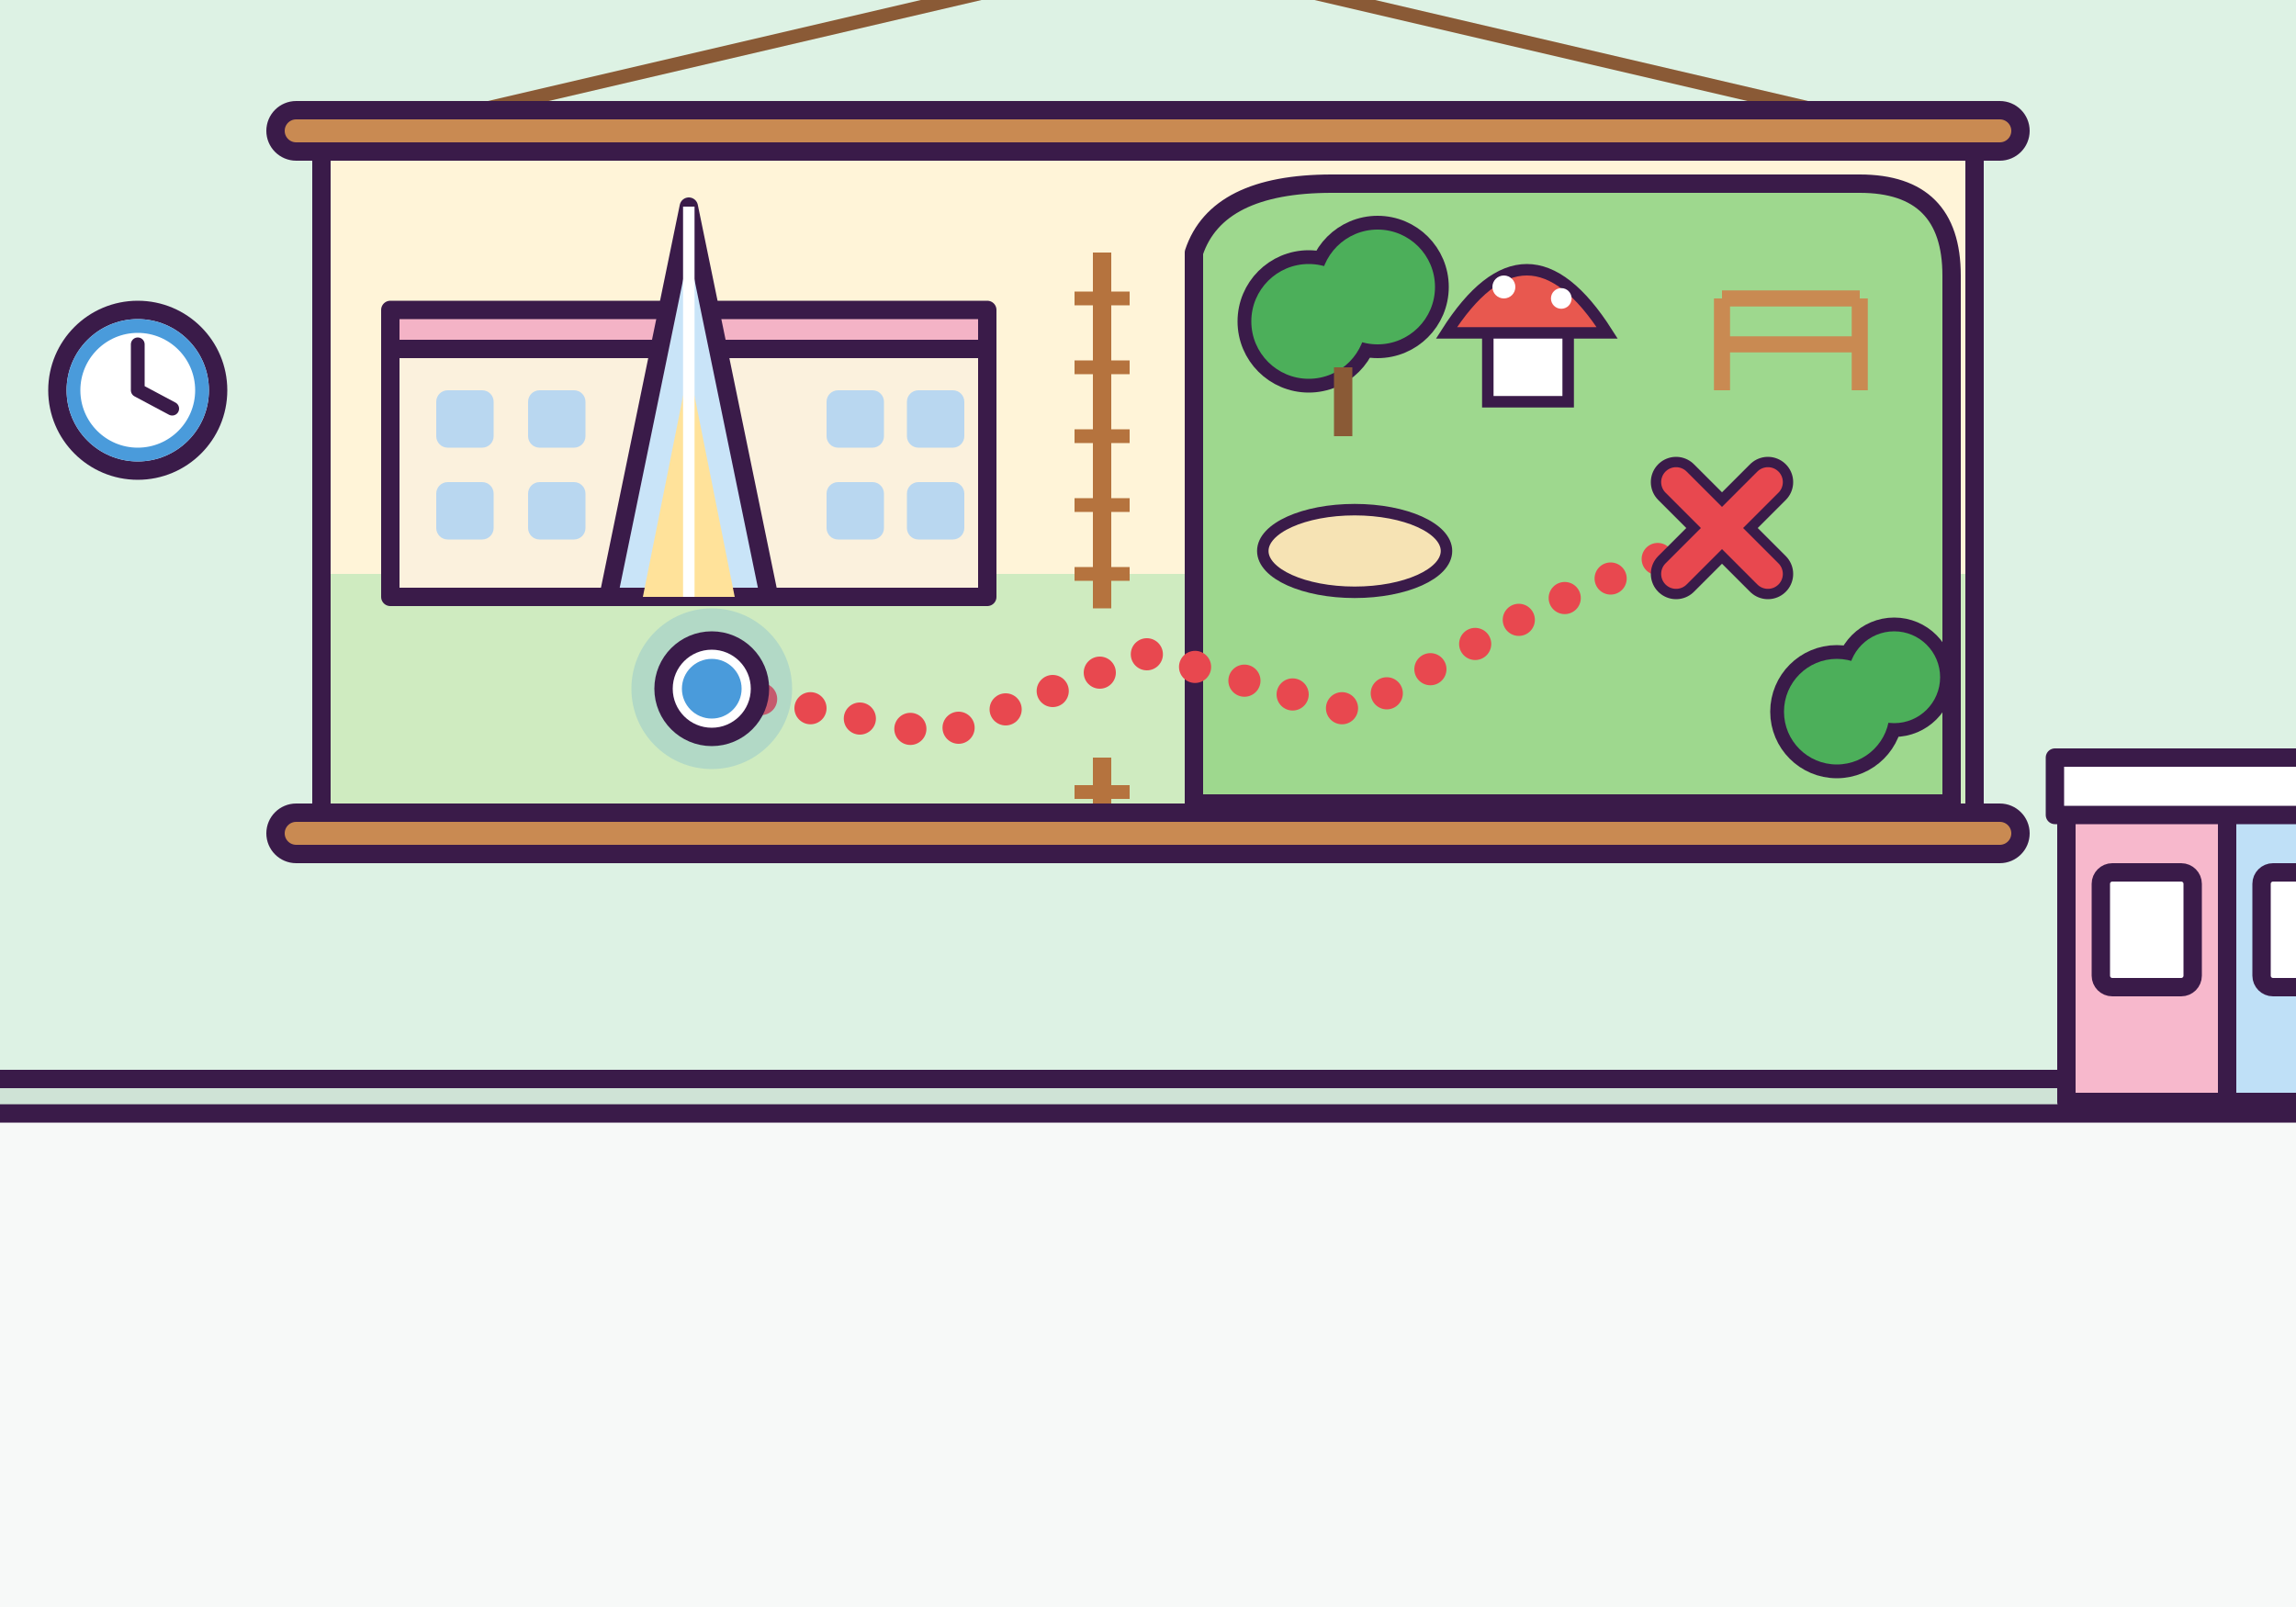
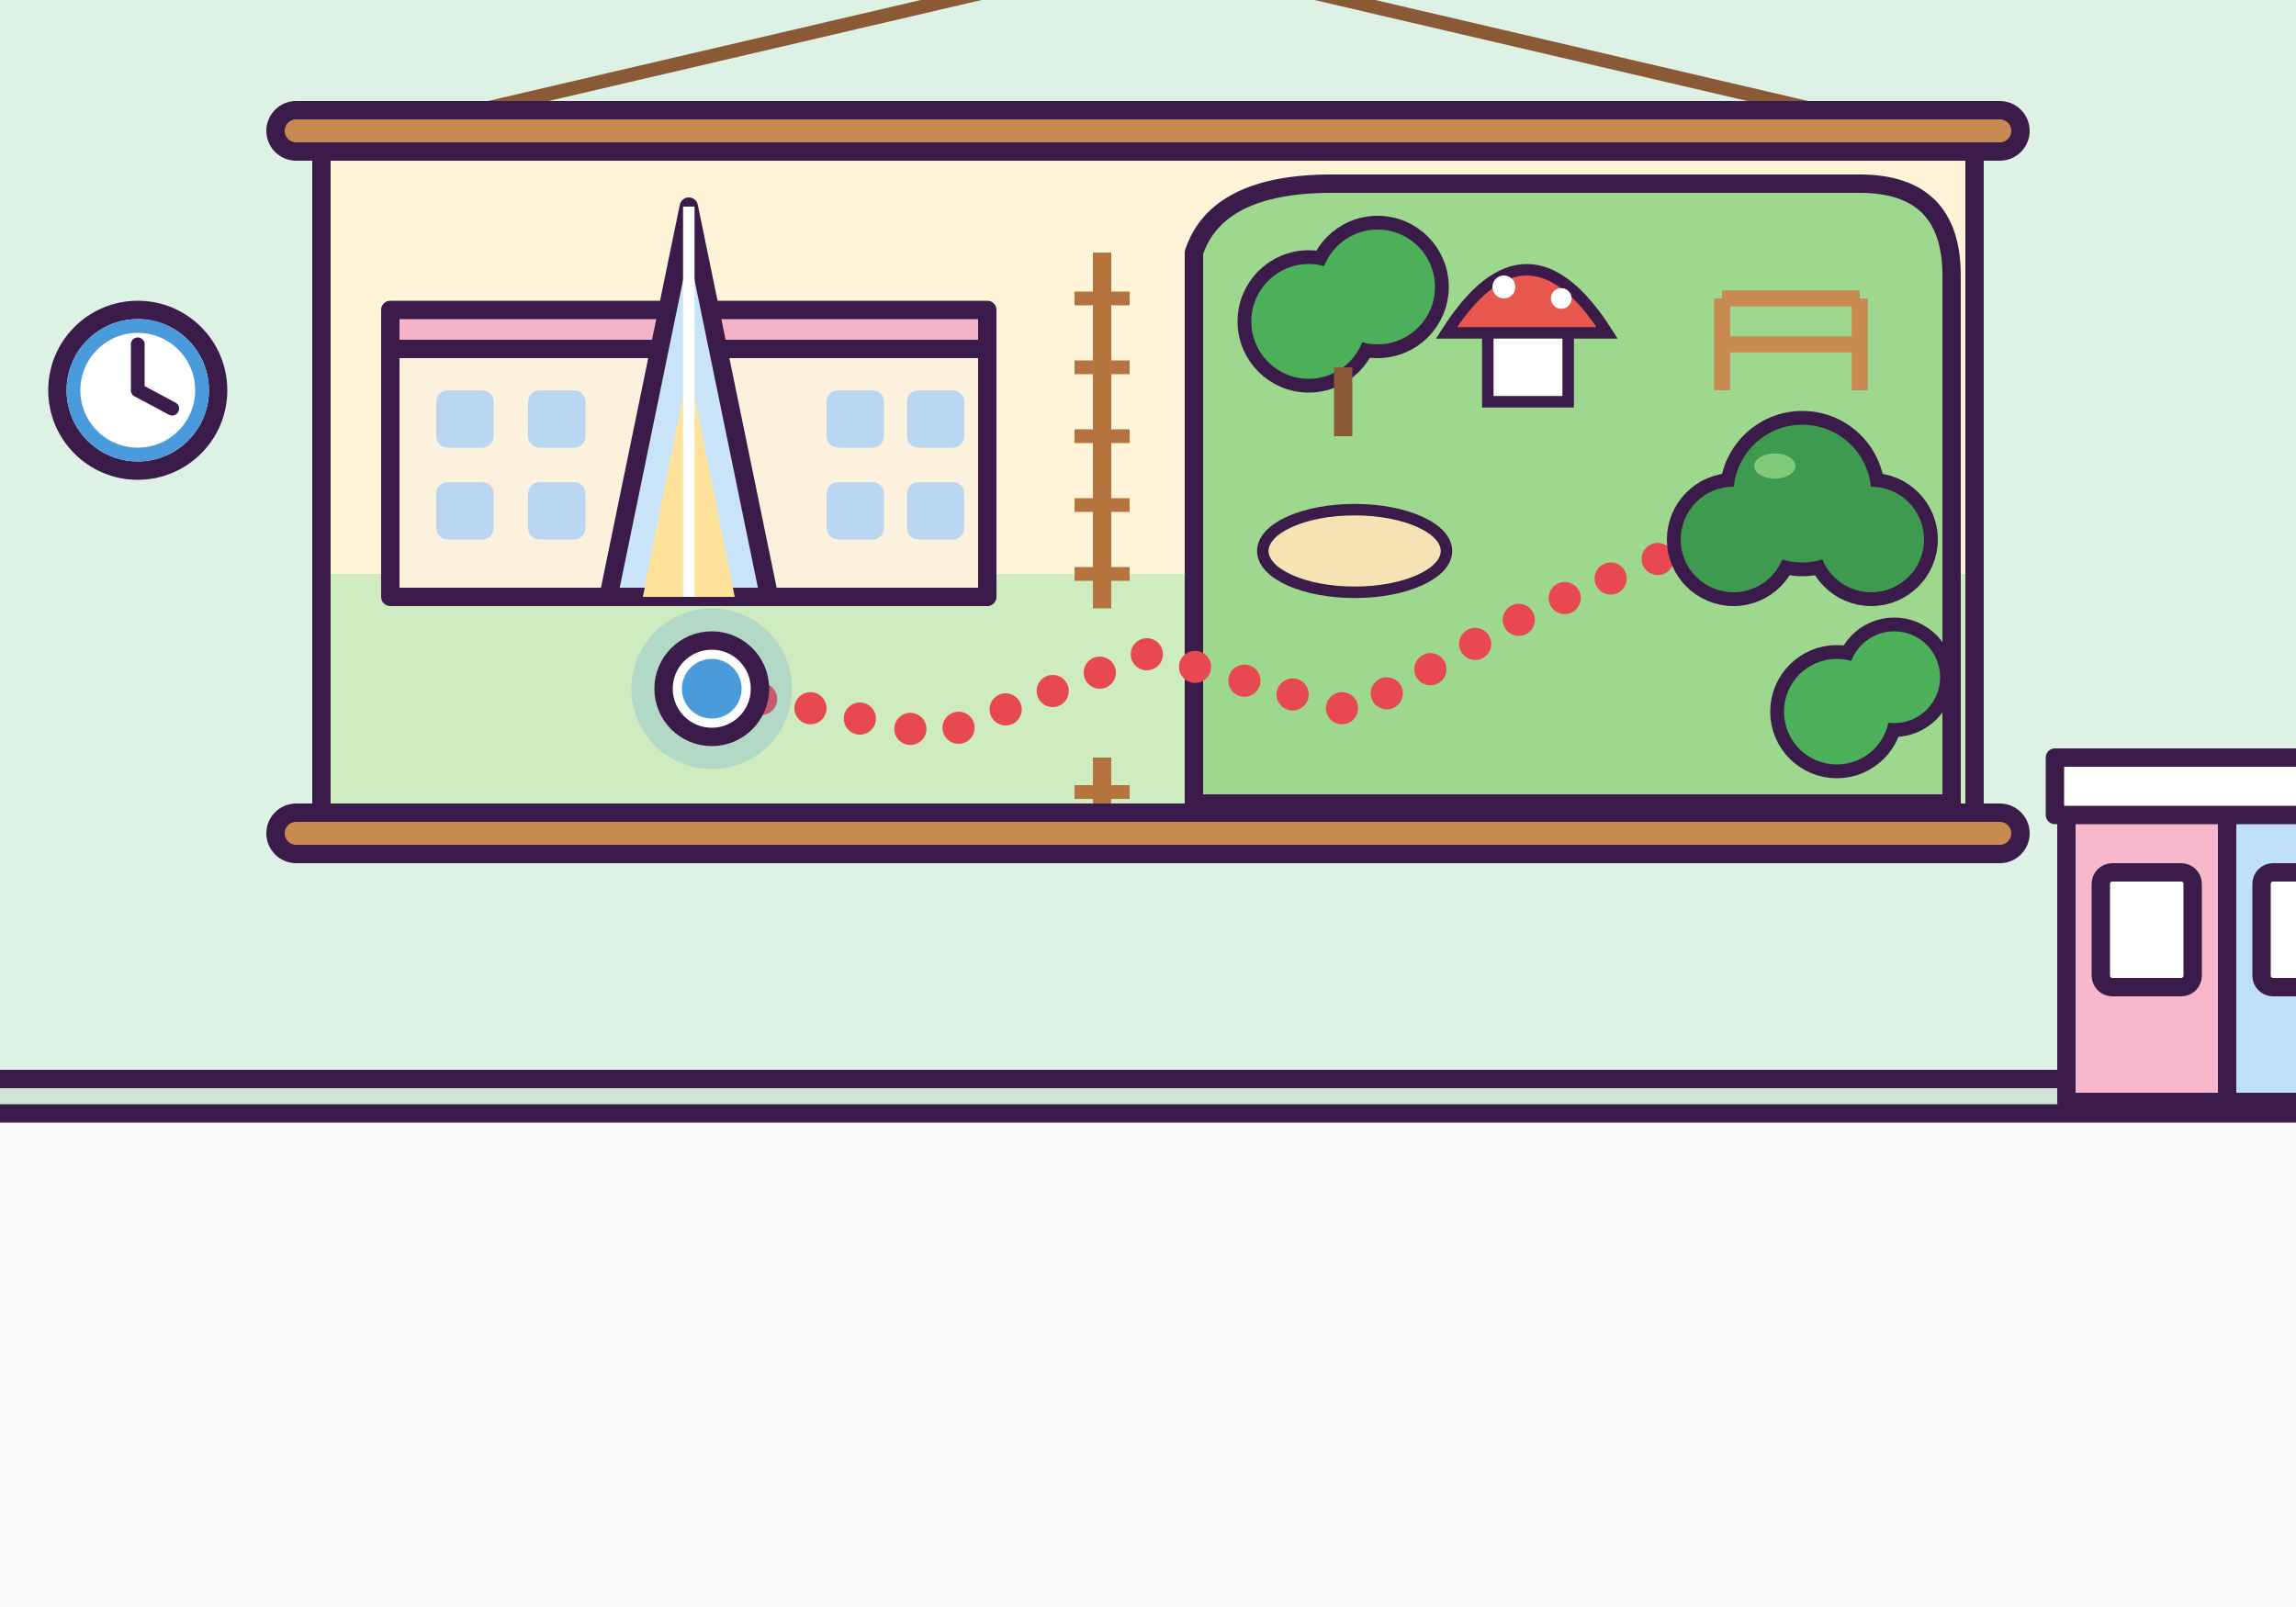
<svg xmlns="http://www.w3.org/2000/svg" viewBox="0 0 200 140" preserveAspectRatio="xMidYMax meet" overflow="visible">
  <rect x="-400" y="-300" width="1000" height="600" fill="#DDF2E4" />
  <rect x="-400" y="-300" width="1000" height="290" fill="#F4FAF6" />
  <path d="M-400 -10 H600" stroke="#3A1B49" stroke-width="1.6" stroke-linejoin="round" stroke-linecap="round" />
  <circle cx="12" cy="34" r="7" fill="#fff" stroke="#3A1B49" stroke-width="1.6" stroke-linejoin="round" stroke-linecap="round" />
  <circle cx="12" cy="34" r="5.6" fill="none" stroke="#4A9BDB" stroke-width="1.2" />
  <path d="M12 34 V30 M12 34 l3 1.6" stroke="#3A1B49" stroke-width="1.2" stroke-linecap="round" />
  <path d="M100 -4 L40 10 M100 -4 L160 10" stroke="#8A5A36" stroke-width="1.2" />
  <circle cx="100" cy="-4" r="2" fill="#B9B4C6" stroke="#3A1B49" stroke-width="1.6" stroke-linejoin="round" stroke-linecap="round" />
  <rect x="28" y="12" width="144" height="60" fill="#FFF4D8" stroke="#3A1B49" stroke-width="1.6" stroke-linejoin="round" stroke-linecap="round" />
  <clipPath id="p195-lop-hoc-ban-do-tron-map">
    <rect x="28" y="12" width="144" height="60" />
  </clipPath>
  <g clip-path="url(#p195-lop-hoc-ban-do-tron-map)">
    <rect x="28" y="50" width="144" height="30" fill="#CFEBC0" />
    <path d="M104 22 Q106 16 116 16 H162 Q170 16 170 24 V70 H104Z" fill="#9ED88E" stroke="#3A1B49" stroke-width="1.6" stroke-linejoin="round" stroke-linecap="round" />
    <rect x="34" y="30" width="52" height="22" fill="#FBF1DD" stroke="#3A1B49" stroke-width="1.6" stroke-linejoin="round" stroke-linecap="round" />
    <rect x="34" y="27" width="52" height="3.4" fill="#F4B3C6" stroke="#3A1B49" stroke-width="1.6" stroke-linejoin="round" stroke-linecap="round" />
    <rect x="38" y="34" width="5" height="5" rx="1" fill="#B9D7F0" />
    <rect x="38" y="42" width="5" height="5" rx="1" fill="#B9D7F0" />
    <rect x="46" y="34" width="5" height="5" rx="1" fill="#B9D7F0" />
    <rect x="46" y="42" width="5" height="5" rx="1" fill="#B9D7F0" />
    <rect x="72" y="34" width="5" height="5" rx="1" fill="#B9D7F0" />
    <rect x="72" y="42" width="5" height="5" rx="1" fill="#B9D7F0" />
    <rect x="79" y="34" width="5" height="5" rx="1" fill="#B9D7F0" />
    <rect x="79" y="42" width="5" height="5" rx="1" fill="#B9D7F0" />
    <path d="M53 52 L60 18 L67 52Z" fill="#C9E4F8" stroke="#3A1B49" stroke-width="1.6" stroke-linejoin="round" stroke-linecap="round" />
    <path d="M56 52 L60 32 L64 52Z" fill="#FFE29A" />
    <path d="M60 18 V52" stroke="#fff" stroke-width="1" />
    <path d="M96 22 V53 M96 66 V72" stroke="#B5733E" stroke-width="1.6" />
    <path d="M93.6 26 H98.4" stroke="#B5733E" stroke-width="1.2" />
    <path d="M93.6 32 H98.4" stroke="#B5733E" stroke-width="1.2" />
    <path d="M93.6 38 H98.4" stroke="#B5733E" stroke-width="1.2" />
    <path d="M93.6 44 H98.4" stroke="#B5733E" stroke-width="1.2" />
    <path d="M93.6 50 H98.4" stroke="#B5733E" stroke-width="1.2" />
    <path d="M93.6 69 H98.4" stroke="#B5733E" stroke-width="1.2" />
    <circle cx="114" cy="28" r="5" fill="#3A1B49" stroke="#3A1B49" stroke-width="2.4" />
    <circle cx="120" cy="25" r="5" fill="#3A1B49" stroke="#3A1B49" stroke-width="2.4" />
    <circle cx="114" cy="28" r="5" fill="#4CAF5A" />
    <circle cx="120" cy="25" r="5" fill="#4CAF5A" />
    <path d="M117 32 V38" stroke="#8A5A36" stroke-width="1.6" />
    <circle cx="160" cy="62" r="4.6" fill="#3A1B49" stroke="#3A1B49" stroke-width="2.4" />
    <circle cx="165" cy="59" r="4" fill="#3A1B49" stroke="#3A1B49" stroke-width="2.4" />
    <circle cx="160" cy="62" r="4.6" fill="#4CAF5A" />
    <circle cx="165" cy="59" r="4" fill="#4CAF5A" />
    <rect x="129.6" y="28" width="7" height="7" fill="#fff" stroke="#3A1B49" stroke-width="1" />
    <path d="M126 29 Q133 18 140 29Z" fill="#E8584F" stroke="#3A1B49" stroke-width="1" />
    <circle cx="131" cy="25" r="1" fill="#fff" />
    <circle cx="136" cy="26" r=".9" fill="#fff" />
    <ellipse cx="118" cy="48" rx="8" ry="3.6" fill="#F6E3B4" stroke="#3A1B49" stroke-width="1" />
    <path d="M150 34 V26 M162 34 V26 M150 26 H162 M150 30 H162" stroke="#C98A52" stroke-width="1.4" />
    <circle cx="62" cy="60" r="1.4" fill="#E8484F" />
    <circle cx="66.3" cy="60.9" r="1.4" fill="#E8484F" />
    <circle cx="70.6" cy="61.7" r="1.4" fill="#E8484F" />
    <circle cx="74.9" cy="62.6" r="1.4" fill="#E8484F" />
    <circle cx="79.3" cy="63.5" r="1.4" fill="#E8484F" />
    <circle cx="83.5" cy="63.4" r="1.4" fill="#E8484F" />
    <circle cx="87.6" cy="61.8" r="1.4" fill="#E8484F" />
    <circle cx="91.7" cy="60.2" r="1.4" fill="#E8484F" />
    <circle cx="95.8" cy="58.6" r="1.4" fill="#E8484F" />
    <circle cx="99.9" cy="57" r="1.4" fill="#E8484F" />
    <circle cx="104.1" cy="58.1" r="1.4" fill="#E8484F" />
    <circle cx="108.4" cy="59.3" r="1.4" fill="#E8484F" />
    <circle cx="112.6" cy="60.5" r="1.4" fill="#E8484F" />
    <circle cx="116.9" cy="61.7" r="1.4" fill="#E8484F" />
    <circle cx="120.8" cy="60.4" r="1.4" fill="#E8484F" />
    <circle cx="124.6" cy="58.3" r="1.4" fill="#E8484F" />
    <circle cx="128.5" cy="56.1" r="1.4" fill="#E8484F" />
    <circle cx="132.3" cy="54" r="1.4" fill="#E8484F" />
    <circle cx="136.3" cy="52.1" r="1.4" fill="#E8484F" />
    <circle cx="140.3" cy="50.4" r="1.4" fill="#E8484F" />
    <circle cx="144.4" cy="48.7" r="1.4" fill="#E8484F" />
-     <path d="M146 42 L154 50 M154 42 L146 50" stroke="#3A1B49" stroke-width="4.4" stroke-linecap="round" />
-     <path d="M146 42 L154 50 M154 42 L146 50" stroke="#E8484F" stroke-width="2.6" stroke-linecap="round" />
+     <circle cx="151" cy="47" r="4.6" fill="#3A1B49" stroke="#3A1B49" stroke-width="2.4" />
+     <circle cx="163" cy="47" r="4.6" fill="#3A1B49" stroke="#3A1B49" stroke-width="2.4" />
+     <circle cx="157" cy="43" r="6" fill="#3A1B49" stroke="#3A1B49" stroke-width="2.4" />
+     <circle cx="151" cy="47" r="4.6" fill="#3E9A4E" />
+     <circle cx="163" cy="47" r="4.6" fill="#3E9A4E" />
+     <circle cx="157" cy="43" r="6" fill="#3E9A4E" />
+     <ellipse cx="154.6" cy="40.6" rx="1.8" ry="1.1" fill="#7FCB7A" />
    <circle cx="62" cy="60" r="7" fill="#4A9BDB" opacity=".22" />
    <circle cx="62" cy="60" r="4.2" fill="#fff" stroke="#3A1B49" stroke-width="1.6" stroke-linejoin="round" stroke-linecap="round" />
    <circle cx="62" cy="60" r="2.6" fill="#4A9BDB" />
  </g>
  <rect x="28" y="12" width="144" height="60" fill="none" stroke="#3A1B49" stroke-width="1.6" stroke-linejoin="round" stroke-linecap="round" />
  <rect x="24" y="9.6" width="152" height="3.6" rx="1.8" fill="#C98A52" stroke="#3A1B49" stroke-width="1.6" stroke-linejoin="round" stroke-linecap="round" />
  <rect x="24" y="70.8" width="152" height="3.6" rx="1.8" fill="#C98A52" stroke="#3A1B49" stroke-width="1.6" stroke-linejoin="round" stroke-linecap="round" />
  <rect x="-400" y="96" width="1000" height="304" fill="#F7F9F8" stroke="#3A1B49" stroke-width="1.6" stroke-linejoin="round" stroke-linecap="round" />
  <rect x="-400" y="94" width="1000" height="3" fill="#CFE3D6" stroke="#3A1B49" stroke-width="1.6" stroke-linejoin="round" stroke-linecap="round" />
  <rect x="180" y="70" width="14" height="26" fill="#F7B8CC" stroke="#3A1B49" stroke-width="1.6" stroke-linejoin="round" stroke-linecap="round" />
  <rect x="183" y="76" width="8" height="10" rx="1" fill="#fff" stroke="#3A1B49" stroke-width="1.6" stroke-linejoin="round" stroke-linecap="round" />
  <rect x="194" y="70" width="14" height="26" fill="#BFE0F7" stroke="#3A1B49" stroke-width="1.6" stroke-linejoin="round" stroke-linecap="round" />
  <rect x="197" y="76" width="8" height="10" rx="1" fill="#fff" stroke="#3A1B49" stroke-width="1.6" stroke-linejoin="round" stroke-linecap="round" />
  <rect x="208" y="70" width="14" height="26" fill="#F7E08A" stroke="#3A1B49" stroke-width="1.6" stroke-linejoin="round" stroke-linecap="round" />
  <rect x="211" y="76" width="8" height="10" rx="1" fill="#fff" stroke="#3A1B49" stroke-width="1.6" stroke-linejoin="round" stroke-linecap="round" />
  <rect x="222" y="70" width="14" height="26" fill="#B9E1C8" stroke="#3A1B49" stroke-width="1.6" stroke-linejoin="round" stroke-linecap="round" />
  <rect x="225" y="76" width="8" height="10" rx="1" fill="#fff" stroke="#3A1B49" stroke-width="1.6" stroke-linejoin="round" stroke-linecap="round" />
  <rect x="179" y="66" width="58" height="5" fill="#fff" stroke="#3A1B49" stroke-width="1.6" stroke-linejoin="round" stroke-linecap="round" />
  <rect x="-94" y="64" width="90" height="32" fill="#fff" stroke="#3A1B49" stroke-width="1.6" stroke-linejoin="round" stroke-linecap="round" />
  <rect x="-90" y="68" width="18" height="10" rx="1" fill="#F7A9B8" stroke="#3A1B49" stroke-width="1.6" stroke-linejoin="round" stroke-linecap="round" />
  <rect x="-90" y="82" width="18" height="10" rx="1" fill="#BFE0F7" stroke="#3A1B49" stroke-width="1.6" stroke-linejoin="round" stroke-linecap="round" />
  <rect x="-68" y="68" width="18" height="10" rx="1" fill="#BFE0F7" stroke="#3A1B49" stroke-width="1.6" stroke-linejoin="round" stroke-linecap="round" />
  <rect x="-68" y="82" width="18" height="10" rx="1" fill="#F7E08A" stroke="#3A1B49" stroke-width="1.6" stroke-linejoin="round" stroke-linecap="round" />
  <rect x="-46" y="68" width="18" height="10" rx="1" fill="#F7E08A" stroke="#3A1B49" stroke-width="1.6" stroke-linejoin="round" stroke-linecap="round" />
  <rect x="-46" y="82" width="18" height="10" rx="1" fill="#B9E1C8" stroke="#3A1B49" stroke-width="1.6" stroke-linejoin="round" stroke-linecap="round" />
  <rect x="-24" y="68" width="18" height="10" rx="1" fill="#B9E1C8" stroke="#3A1B49" stroke-width="1.6" stroke-linejoin="round" stroke-linecap="round" />
  <rect x="-24" y="82" width="18" height="10" rx="1" fill="#F7A9B8" stroke="#3A1B49" stroke-width="1.6" stroke-linejoin="round" stroke-linecap="round" />
</svg>
